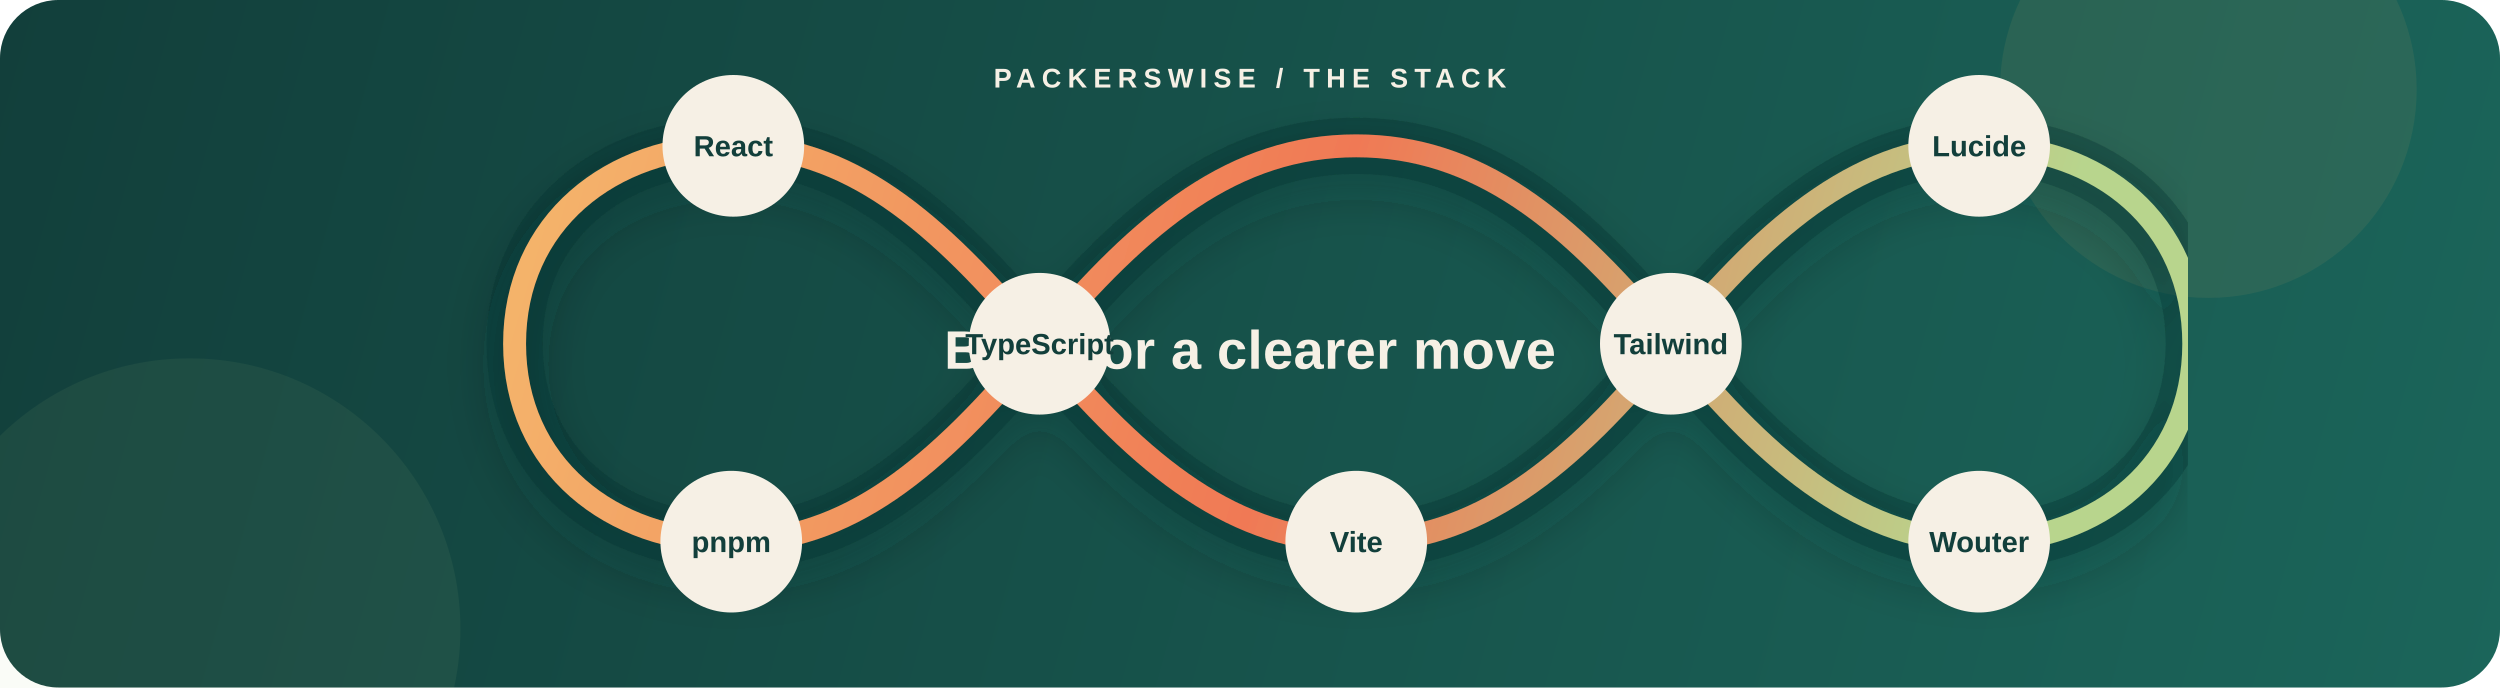
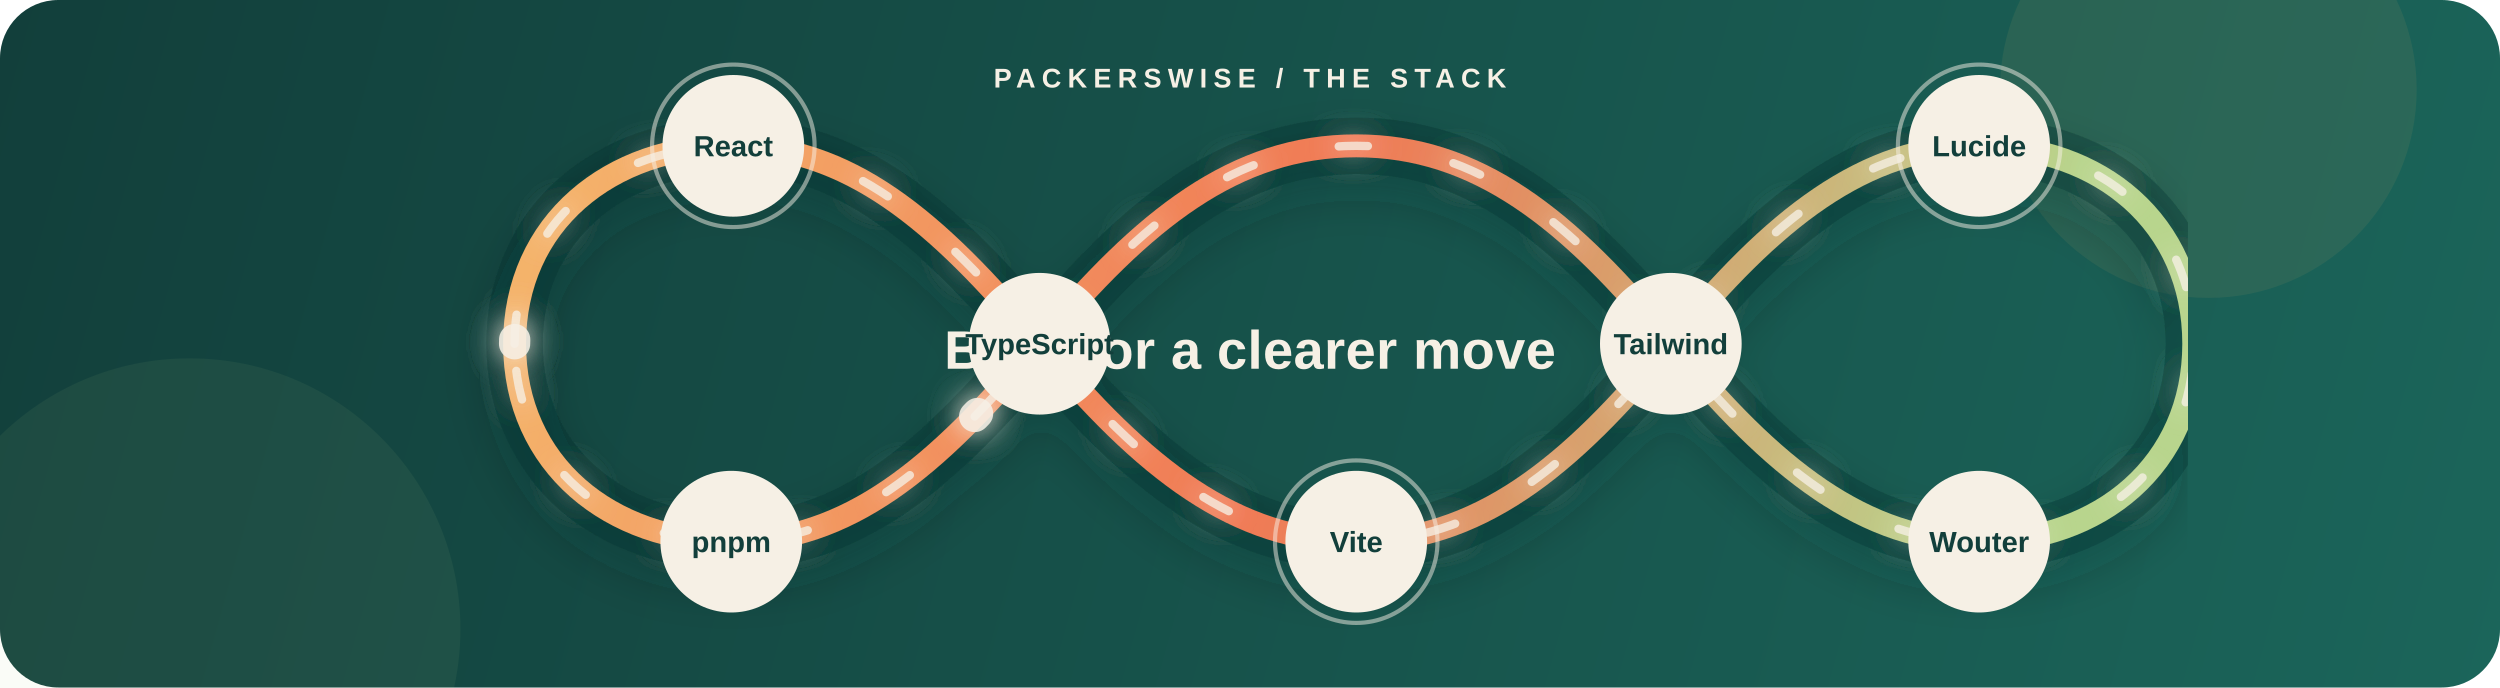
<svg xmlns="http://www.w3.org/2000/svg" width="1200" height="330" viewBox="0 0 1200 330" fill="none" role="img" aria-labelledby="title desc">
  <defs>
    <linearGradient id="bg" x1="0" y1="0" x2="1200" y2="330" gradientUnits="userSpaceOnUse">
      <stop stop-color="#123F3B" />
      <stop offset="1" stop-color="#1B655A" />
    </linearGradient>
    <linearGradient id="loop" x1="270" y1="69" x2="945" y2="267" gradientUnits="userSpaceOnUse">
      <stop stop-color="#F4B36B" />
      <stop offset=".52" stop-color="#F07955" />
      <stop offset="1" stop-color="#B8D58D" />
    </linearGradient>
+     <filter id="glow" x="-30%" y="-30%" width="160%" height="160%">
+       <feGaussianBlur stdDeviation="7" result="blur" />
+       <feMerge>
+         <feMergeNode in="blur" />
+         <feMergeNode in="SourceGraphic" />
+       </feMerge>
+     </filter>
    <filter id="shadow" x="150" y="15" width="900" height="300" filterUnits="userSpaceOnUse">
      <feDropShadow dx="0" dy="10" stdDeviation="12" flood-color="#082D2A" flood-opacity=".35" />
    </filter>
  </defs>
  <rect width="1200" height="330" rx="28" fill="url(#bg)" />
  <circle cx="1060" cy="43" r="100" fill="#F4B36B" fill-opacity=".08" />
  <circle cx="91" cy="302" r="130" fill="#B8D58D" fill-opacity=".07" />
  <g filter="url(#shadow)">
    <path d="M247 165C247 107 293 70 351 70C407 70 449 105 499 165C549 225 593 260 651 260C709 260 753 225 802 165C851 105 895 70 950 70C1008 70 1053 107 1053 165C1053 223 1008 260 950 260C895 260 851 225 802 165C753 105 709 70 651 70C593 70 549 105 499 165C449 225 407 260 351 260C293 260 247 223 247 165Z" stroke="#082D2A" stroke-opacity=".32" stroke-width="27" stroke-linecap="round" />
    <path d="M247 165C247 107 293 70 351 70C407 70 449 105 499 165C549 225 593 260 651 260C709 260 753 225 802 165C851 105 895 70 950 70C1008 70 1053 107 1053 165C1053 223 1008 260 950 260C895 260 851 225 802 165C753 105 709 70 651 70C593 70 549 105 499 165C449 225 407 260 351 260C293 260 247 223 247 165Z" stroke="url(#loop)" stroke-width="11" stroke-linecap="round" />
+     <path d="M247 165C247 107 293 70 351 70C407 70 449 105 499 165C549 225 593 260 651 260C709 260 753 225 802 165C851 105 895 70 950 70C1008 70 1053 107 1053 165C1053 223 1008 260 950 260C895 260 851 225 802 165C753 105 709 70 651 70C593 70 549 105 499 165C449 225 407 260 351 260C293 260 247 223 247 165Z" stroke="#F6F0E5" stroke-width="4" stroke-linecap="round" stroke-dasharray="14 42" opacity=".8" filter="url(#glow)">
+       <animate attributeName="stroke-dashoffset" from="0" to="-560" dur="7s" repeatCount="indefinite" />
+     </path>
+     <path d="M247 165C247 107 293 70 351 70C407 70 449 105 499 165C549 225 593 260 651 260C709 260 753 225 802 165C851 105 895 70 950 70C1008 70 1053 107 1053 165C1053 223 1008 260 950 260C895 260 851 225 802 165C753 105 709 70 651 70C593 70 549 105 499 165C449 225 407 260 351 260C293 260 247 223 247 165Z" stroke="#F6F0E5" stroke-width="15" stroke-linecap="round" stroke-dasharray="2 900" opacity=".9" filter="url(#glow)">
+       <animate attributeName="stroke-dashoffset" from="0" to="-900" dur="5.5s" repeatCount="indefinite" />
+     </path>
  </g>
  <g font-family="Arial, Helvetica, sans-serif" text-anchor="middle">
    <text x="600" y="42" fill="#F6F0E5" font-size="13" font-weight="700" letter-spacing="3">PACKERSWISE / THE STACK</text>
    <text x="600" y="177" fill="#F6F0E5" font-size="26" font-weight="700" letter-spacing=".2">Built for a clearer move</text>
+     <g fill="none" stroke="#F6F0E5" stroke-width="2" opacity=".5">
+       <circle cx="352" cy="70" r="39">
+         <animate attributeName="r" values="36;43;36" dur="3.8s" repeatCount="indefinite" />
+         <animate attributeName="opacity" values=".15;.65;.15" dur="3.8s" repeatCount="indefinite" />
+       </circle>
+       <circle cx="651" cy="260" r="39">
+         <animate attributeName="r" values="36;43;36" dur="4.6s" begin=".7s" repeatCount="indefinite" />
+         <animate attributeName="opacity" values=".15;.65;.15" dur="4.6s" begin=".7s" repeatCount="indefinite" />
+       </circle>
+       <circle cx="950" cy="70" r="39">
+         <animate attributeName="r" values="36;43;36" dur="4.1s" begin="1.2s" repeatCount="indefinite" />
+         <animate attributeName="opacity" values=".15;.65;.15" dur="4.1s" begin="1.2s" repeatCount="indefinite" />
+       </circle>
+     </g>
    <g font-size="14" font-weight="700">
      <g transform="translate(352 70)">
        <circle r="34" fill="#F6F0E5" />
        <text y="5" fill="#123F3B">React</text>
      </g>
      <g transform="translate(499 165)">
        <circle r="34" fill="#F6F0E5" />
        <text y="5" fill="#123F3B">TypeScript</text>
      </g>
      <g transform="translate(651 260)">
        <circle r="34" fill="#F6F0E5" />
        <text y="5" fill="#123F3B">Vite</text>
      </g>
      <g transform="translate(802 165)">
        <circle r="34" fill="#F6F0E5" />
        <text y="5" fill="#123F3B">Tailwind</text>
      </g>
      <g transform="translate(950 70)">
        <circle r="34" fill="#F6F0E5" />
        <text y="5" fill="#123F3B">Lucide</text>
      </g>
      <g transform="translate(950 260)">
        <circle r="34" fill="#F6F0E5" />
        <text y="5" fill="#123F3B">Wouter</text>
      </g>
      <g transform="translate(351 260)">
        <circle r="34" fill="#F6F0E5" />
        <text y="5" fill="#123F3B">pnpm</text>
      </g>
    </g>
  </g>
</svg>
